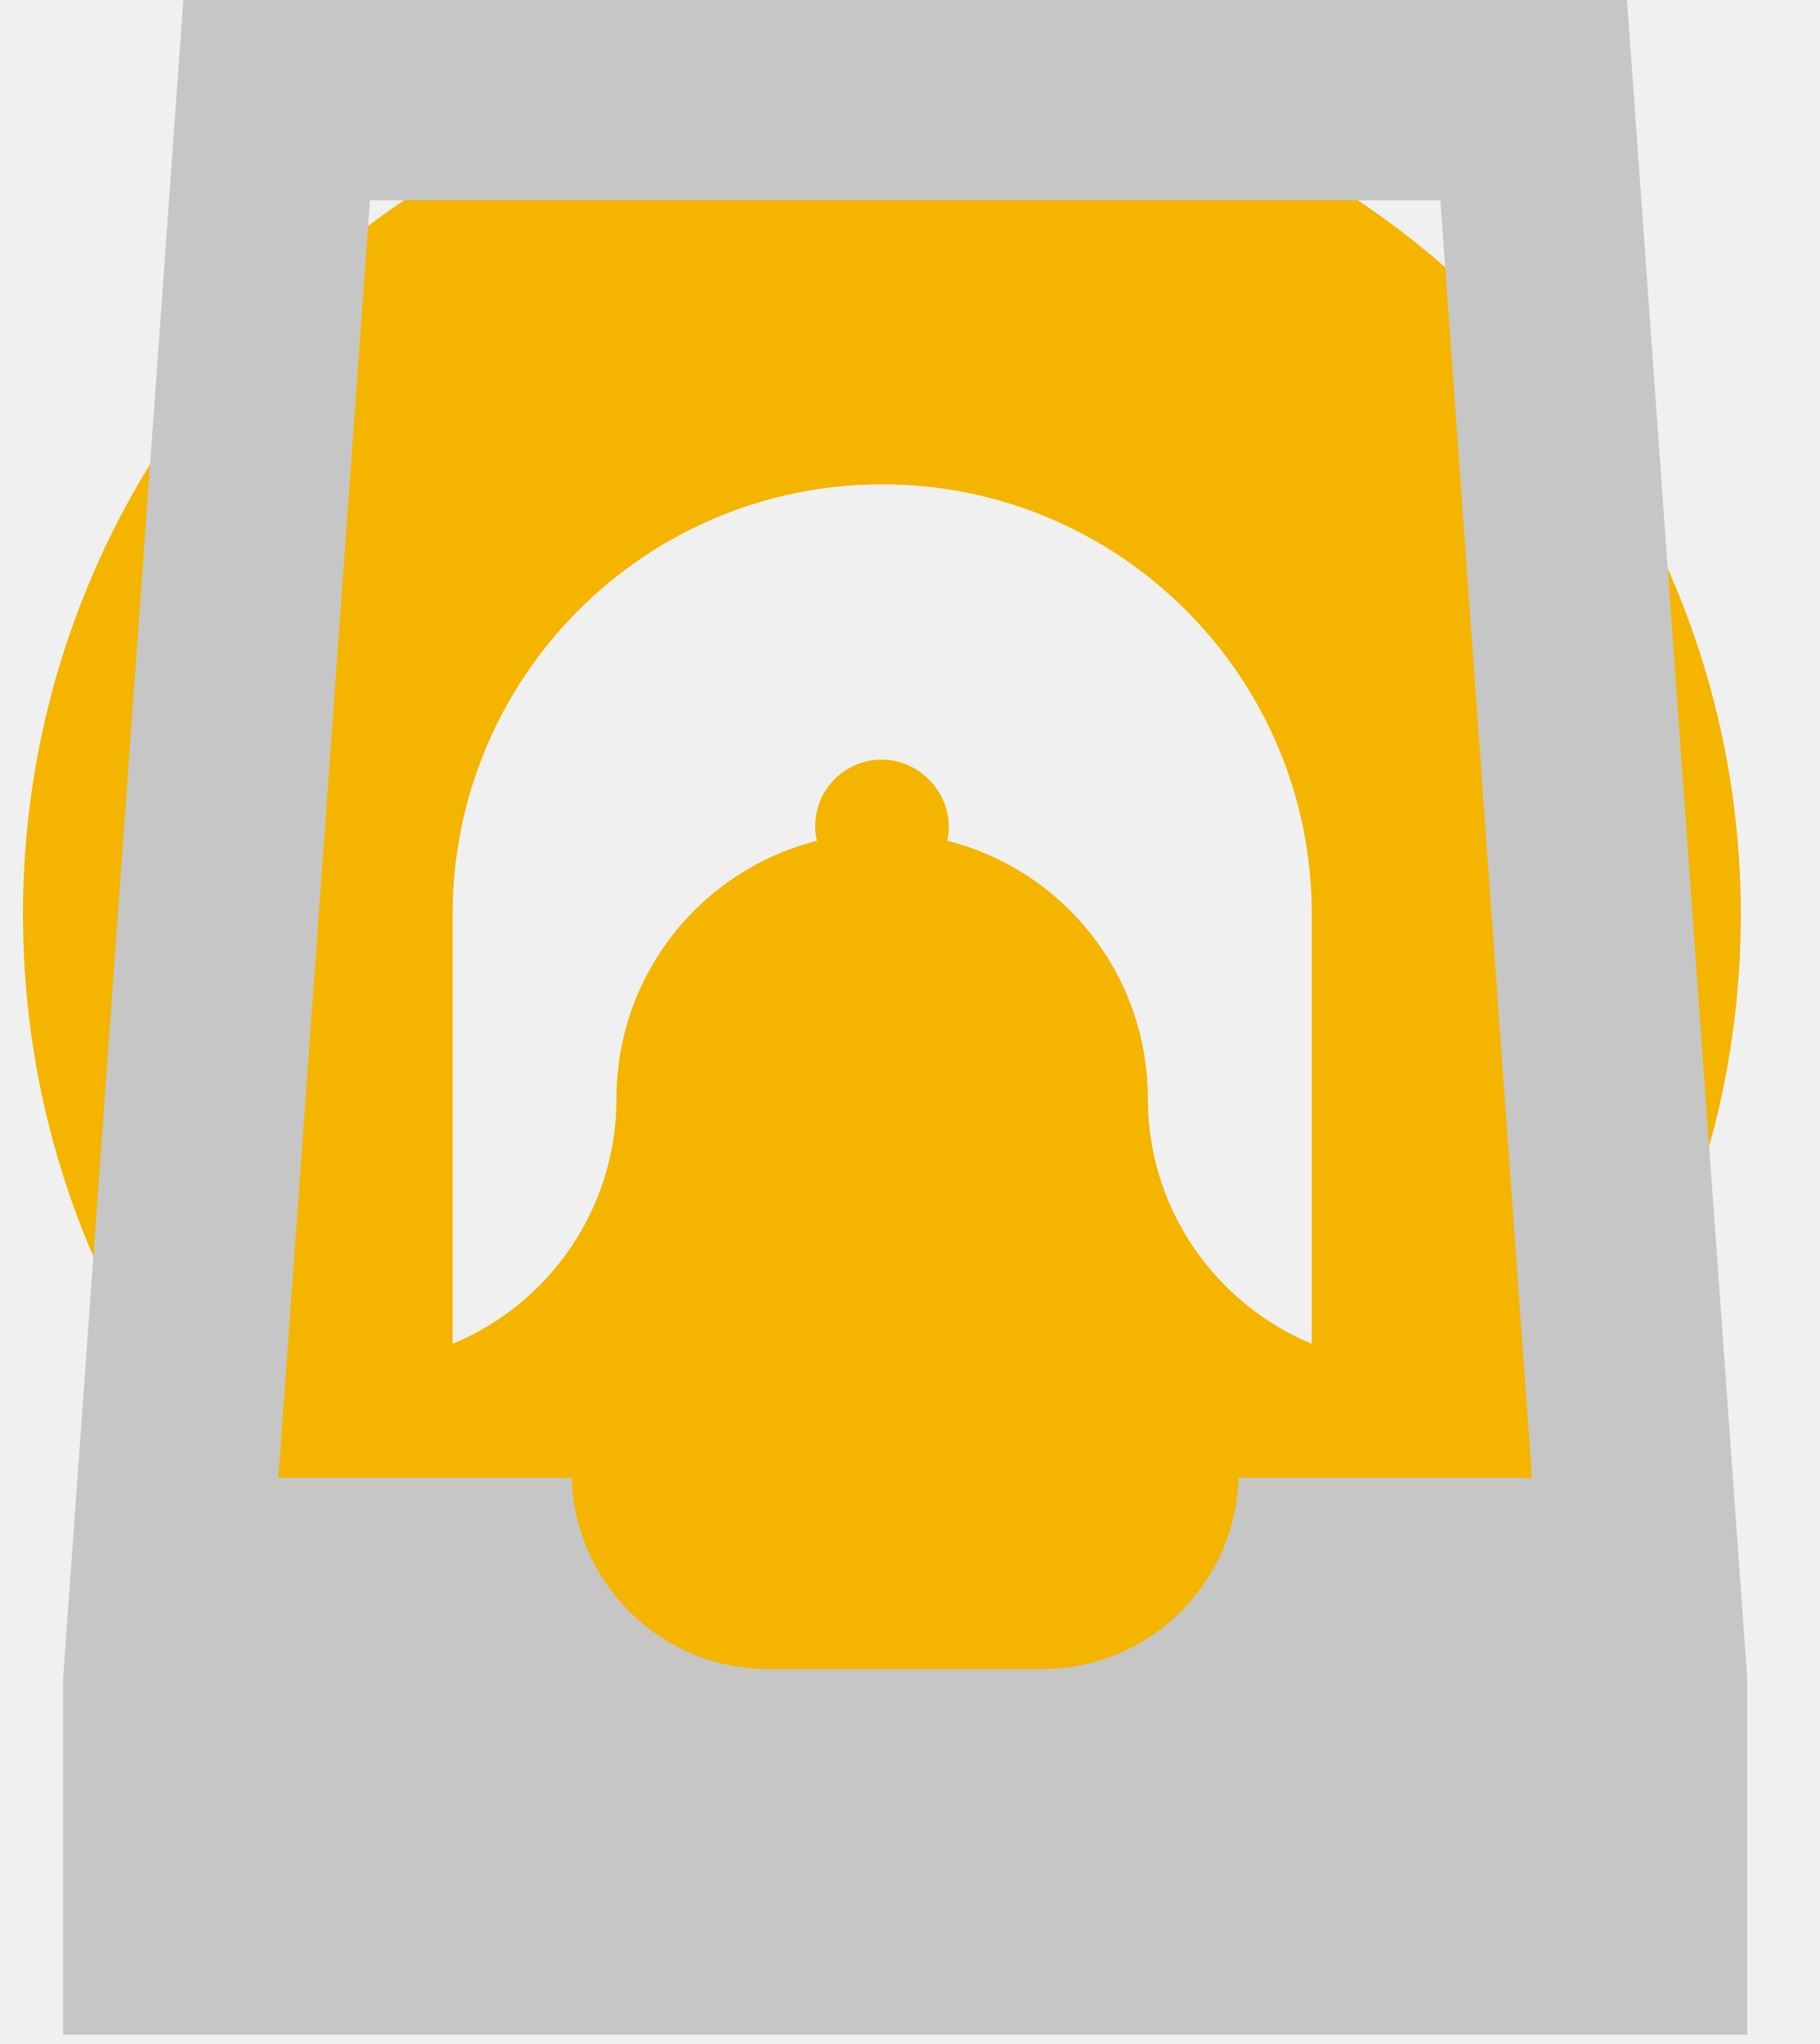
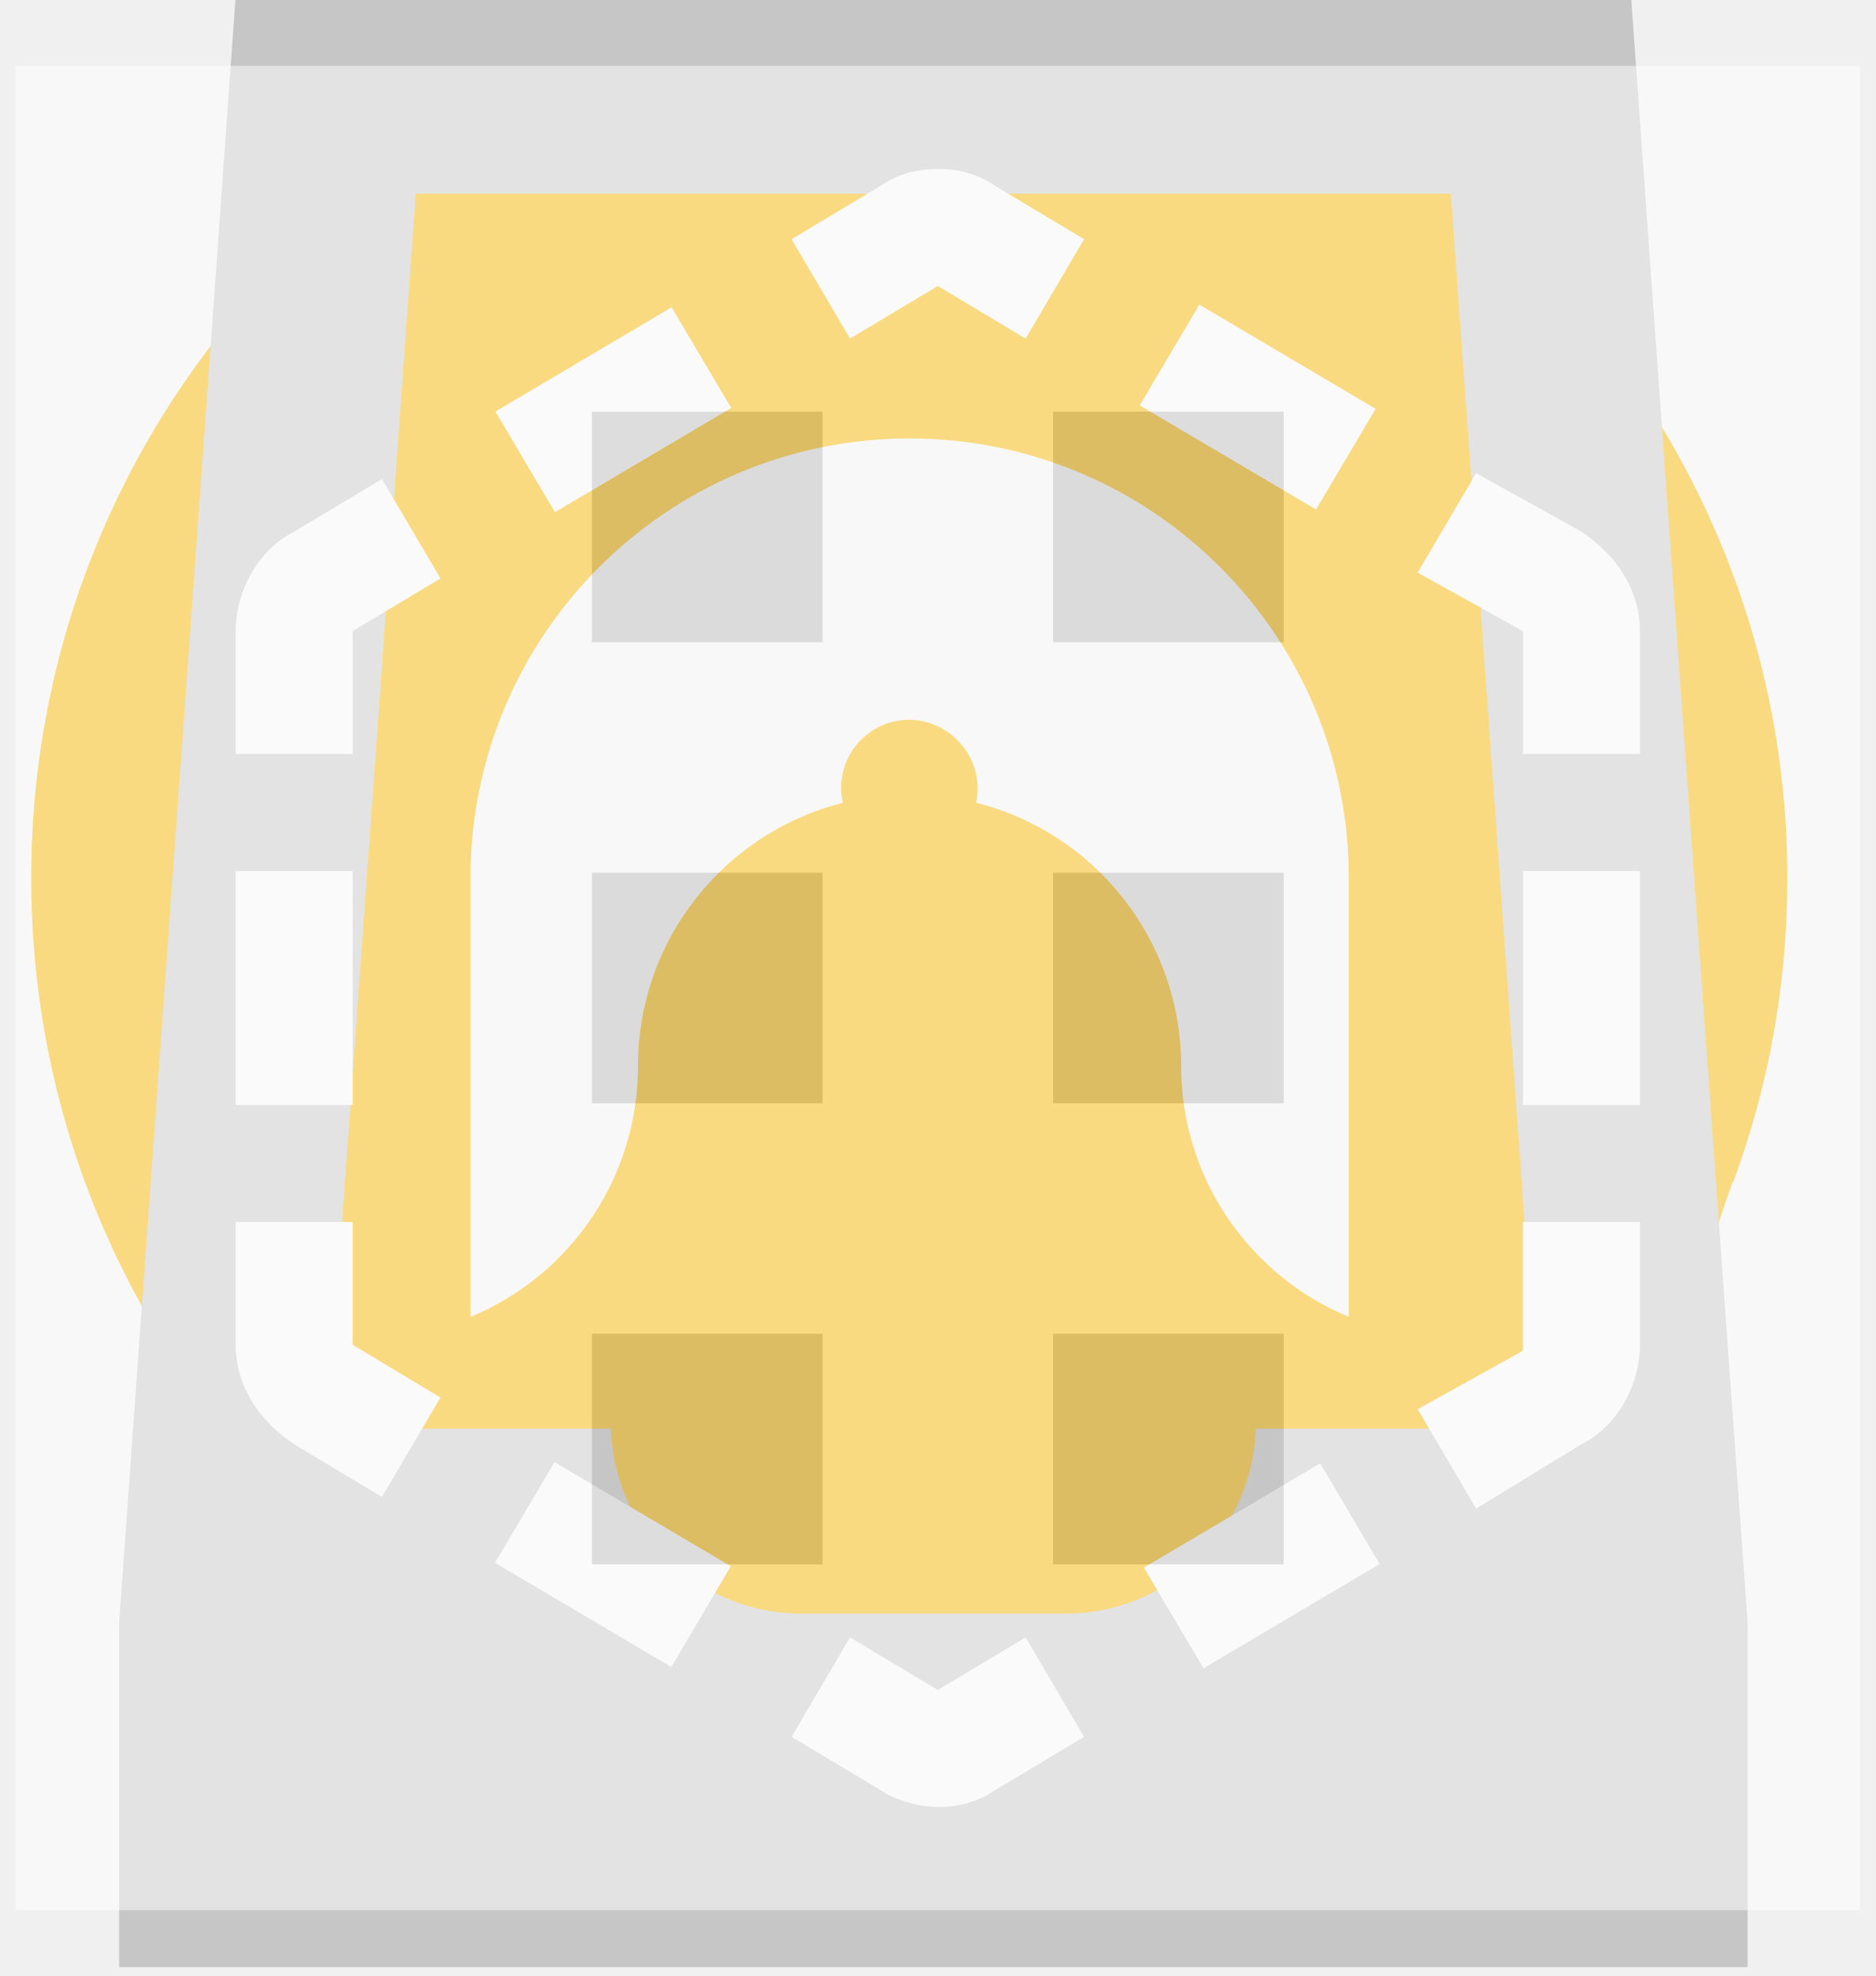
<svg xmlns="http://www.w3.org/2000/svg">
  <svg id="logo-icon" viewBox="0 0 16 17" fill="none">
    <path d="M14.842 10.169C15.141 9.364 15.304 8.491 15.307 7.582C15.324 3.443 11.961 0.039 7.825 7.98092e-05C3.622 -0.038 0.202 3.357 0.202 7.552C0.202 11.747 3.583 15.104 7.754 15.104C8.687 15.104 9.581 14.936 10.404 14.625C11.573 14.187 12.897 14.524 13.708 15.475C14.066 15.895 14.365 16.369 14.596 16.857L14.347 13.92C14.241 12.647 14.398 11.362 14.839 10.163L14.842 10.169ZM8.329 6.907C8.346 6.83 8.349 6.747 8.329 6.658C8.267 6.386 8.021 6.188 7.743 6.193C7.423 6.199 7.168 6.46 7.168 6.78C7.168 6.824 7.174 6.865 7.183 6.907C6.17 7.162 5.421 8.079 5.421 9.172C5.421 10.146 4.826 10.98 3.98 11.33V7.552C3.98 6.51 4.403 5.563 5.087 4.879C5.771 4.195 6.715 3.772 7.757 3.772C8.799 3.772 9.744 4.195 10.428 4.879C11.112 5.563 11.535 6.507 11.535 7.552V11.33C10.688 10.978 10.093 10.143 10.093 9.172C10.093 8.079 9.344 7.162 8.332 6.907H8.329Z" fill="#F4B400" />
  </svg>
  <svg id="empty-drawer-icon" viewBox="0 0 43 51" fill="none">
    <path d="M39.395 0H3.375L0.375 41.874V50.77H42.395V41.874L39.395 0ZM8.03 5H34.739L37.023 36.874H29.703C29.624 39.52 27.467 41.646 24.801 41.646H17.968C15.303 41.646 13.144 39.521 13.066 36.874H5.746L8.03 5Z" fill="#C6C6C6" />
  </svg>
+   <svg id="dotted-cube-icon" viewBox="0 0 18 19" fill="none">
+     <rect width="18" height="18" transform="translate(0 0.5)" fill="white" style="mix-blend-mode: multiply" />
+     <path d="M6.441 2.955L4.747 3.957L5.319 4.925L7.014 3.923L6.441 2.955Z" fill="#F4F4F4" />
+     <path d="M3.375 7.25H2.25V6.069C2.25 5.675 2.475 5.281 2.812 5.112L3.656 4.606L4.219 5.562L3.375 6.069V7.25Z" fill="#F4F4F4" />
+     <path d="M3.375 8.375H2.25V10.625H3.375V8.375Z" fill="#F4F4F4" />
+     <path d="M3.656 14.394L2.812 13.887C2.475 13.662 2.25 13.325 2.25 12.931V11.75H3.375V12.931L4.219 13.438L3.656 14.394Z" fill="#F4F4F4" />
+     <path d="M5.315 14.059L4.743 15.027L6.438 16.029L7.01 15.06L5.315 14.059Z" fill="#F4F4F4" />
+     <path d="M9.844 15.744L9 16.25L8.156 15.744L7.594 16.7L8.438 17.206C8.606 17.319 8.831 17.375 9 17.375C9.225 17.375 9.394 17.319 9.562 17.206L10.406 16.7L9.844 15.744Z" fill="#F4F4F4" />
+     <path d="M12.676 14.071L10.981 15.073L11.554 16.041L13.248 15.039L12.676 14.071Z" fill="#F4F4F4" />
+     <path d="M14.175 14.506L13.613 13.55L14.625 12.988V11.75H15.75V12.931C15.75 13.325 15.525 13.719 15.188 13.887L14.175 14.506Z" fill="#F4F4F4" />
+     <path d="M15.75 8.375H14.625V10.625H15.75V8.375Z" fill="#F4F4F4" />
+     <path d="M15.75 7.25H14.625V6.069L13.613 5.506L14.175 4.55L15.188 5.112C15.525 5.338 15.75 5.675 15.75 6.069V7.25Z" fill="#F4F4F4" />
+     <path d="M11.514 2.929L10.941 3.898L12.636 4.899L13.209 3.931L11.514 2.929Z" fill="#F4F4F4" />
+     <path d="M9.844 3.256L9 2.75L8.156 3.256L7.594 2.3L8.438 1.794C8.606 1.681 8.775 1.625 9 1.625C9.225 1.625 9.394 1.681 9.562 1.794L10.406 2.3L9.844 3.256Z" fill="#F4F4F4" />
+   </svg>
+   <svg id="dotted-rectangle-icon" viewBox="0 0 14 15" fill="none">
+     <g opacity="0.5">
+       <rect width="14" height="14" transform="translate(0 0.5)" fill="white" style="mix-blend-mode: multiply" />
+       <path d="M6.125 3.125H4.375V4.875H6.125V3.125Z" fill="#C6C6C6" />
+       <path d="M9.625 3.125H7.875V4.875H9.625V3.125Z" fill="#C6C6C6" />
+       <path d="M6.125 6.625H4.375V8.375H6.125V6.625Z" fill="#C6C6C6" />
+       <path d="M9.625 6.625H7.875V8.375H9.625V6.625Z" fill="#C6C6C6" />
+       <path d="M6.125 10.125H4.375V11.875H6.125V10.125Z" fill="#C6C6C6" />
+       <path d="M9.625 10.125H7.875V11.875H9.625V10.125Z" fill="#C6C6C6" />
+     </g>
+   </svg>
</svg>
